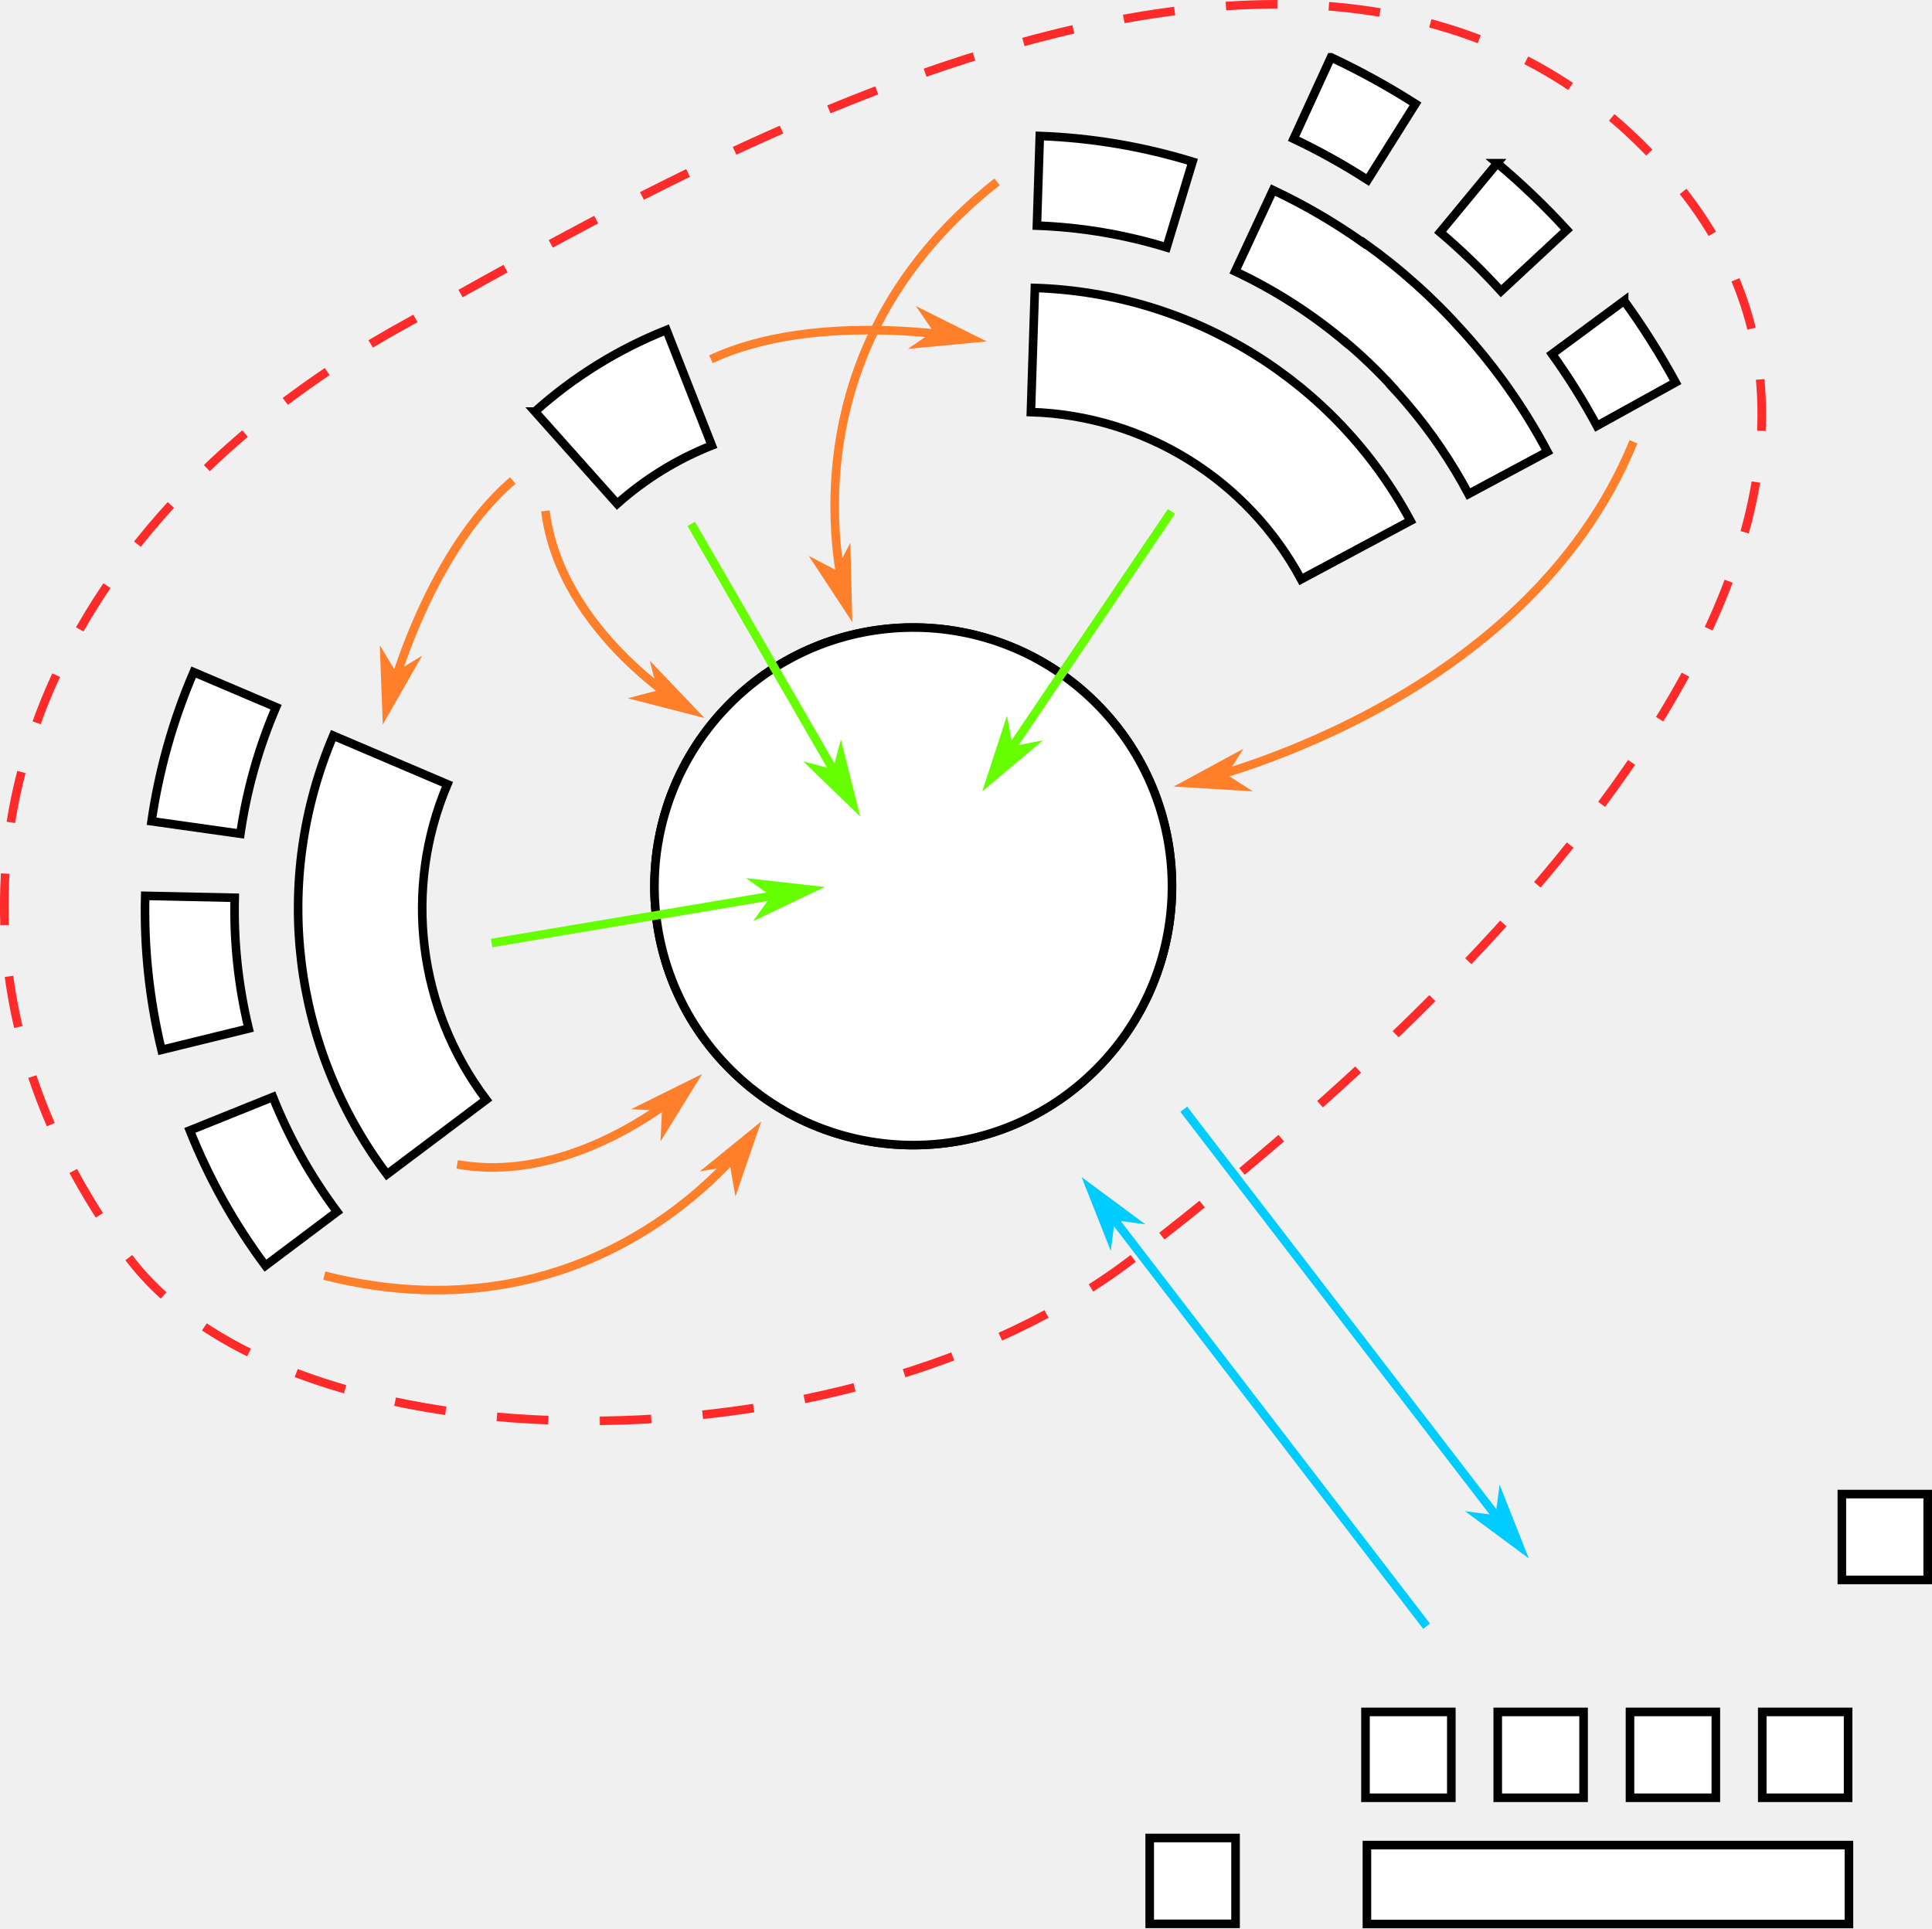
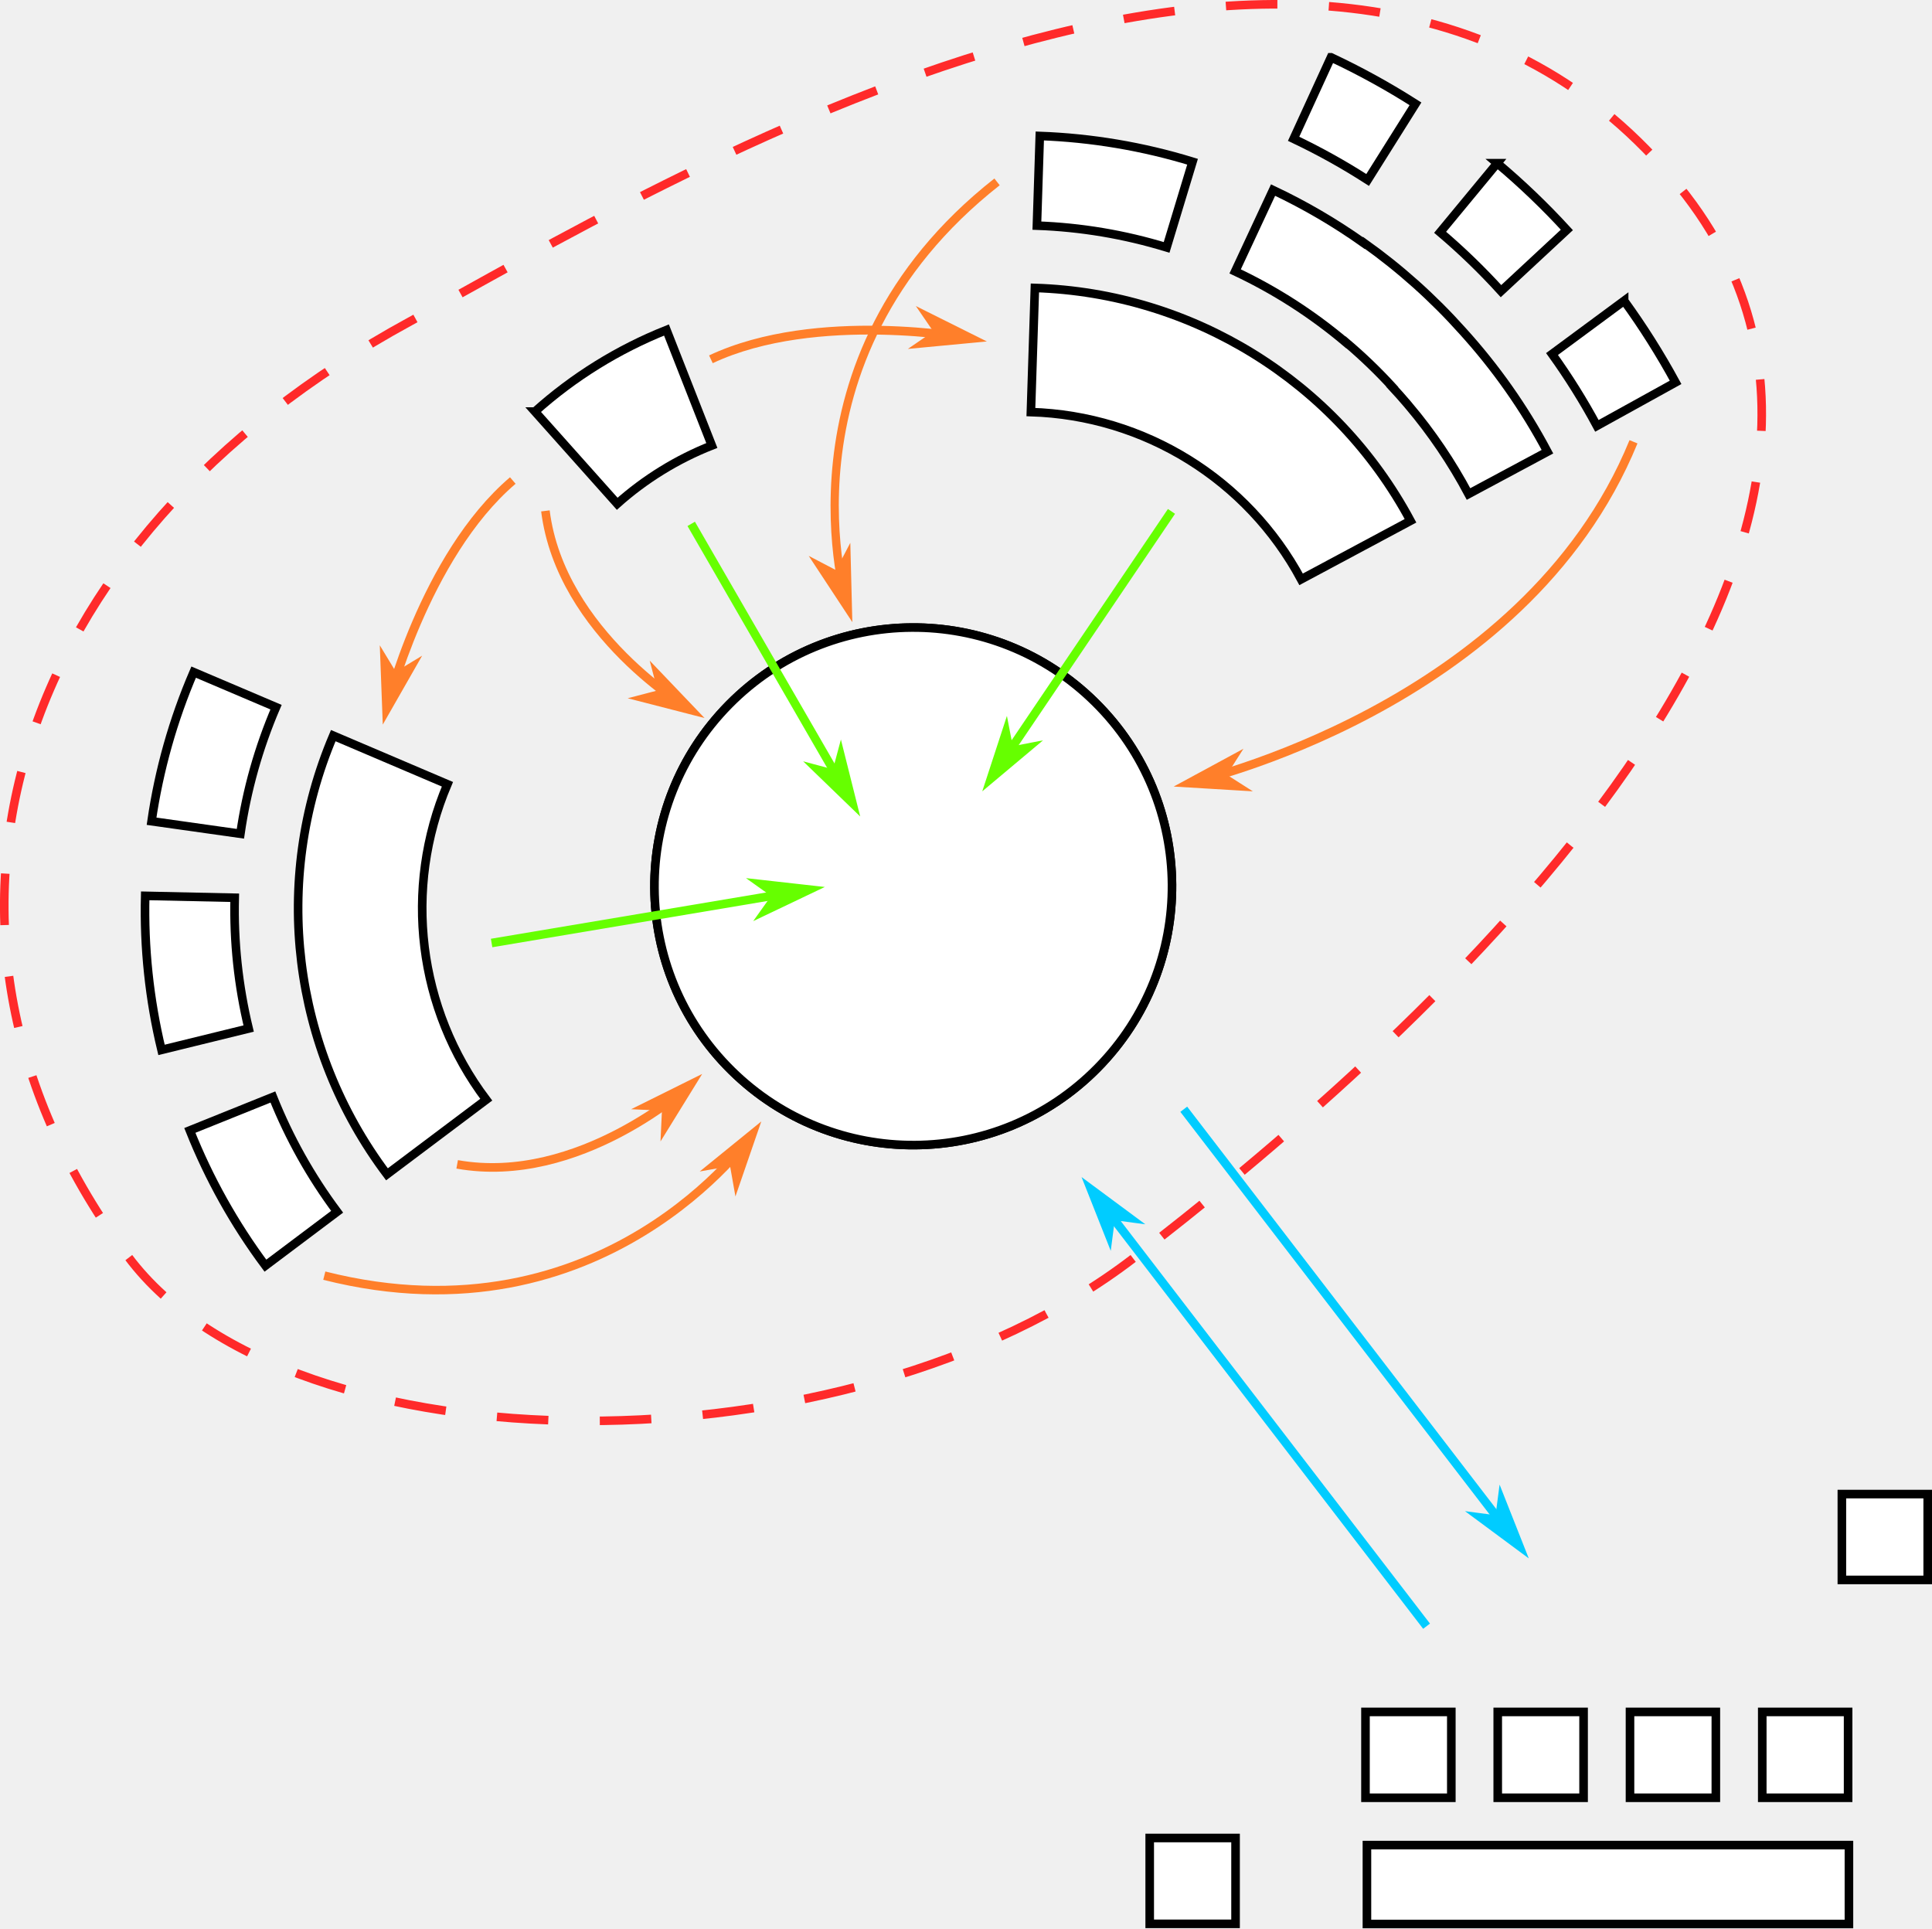
<svg xmlns="http://www.w3.org/2000/svg" id="svg21094" version="1.1" viewBox="0 0 225.058 224.614" height="224.614mm" width="225.058mm">
  <defs id="defs21088">
    <marker style="overflow:visible" id="marker12872" refX="0" refY="0" orient="auto">
      <path transform="matrix(-0.4,0,0,-0.4,-4,0)" style="fill:#66ff00;fill-opacity:1;fill-rule:evenodd;stroke:#66ff00;stroke-width:1pt;stroke-opacity:1" d="M 0,0 5,-5 -12.5,0 5,5 Z" id="path12870" />
    </marker>
    <marker orient="auto" refY="0" refX="0" id="marker12884" style="overflow:visible">
      <path id="path12882" d="M 0,0 5,-5 -12.5,0 5,5 Z" style="fill:#66ff00;fill-opacity:1;fill-rule:evenodd;stroke:#66ff00;stroke-width:1pt;stroke-opacity:1" transform="matrix(-0.4,0,0,-0.4,-4,0)" />
    </marker>
    <marker style="overflow:visible" id="marker12528" refX="0" refY="0" orient="auto">
      <path transform="matrix(-0.4,0,0,-0.4,-4,0)" style="fill:#66ff00;fill-opacity:1;fill-rule:evenodd;stroke:#66ff00;stroke-width:1pt;stroke-opacity:1" d="M 0,0 5,-5 -12.5,0 5,5 Z" id="path12526" />
    </marker>
    <marker style="overflow:visible" id="marker12454" refX="0" refY="0" orient="auto">
      <path transform="matrix(-0.4,0,0,-0.4,-4,0)" style="fill:#ff7f2a;fill-opacity:1;fill-rule:evenodd;stroke:#ff7f2a;stroke-width:1pt;stroke-opacity:1" d="M 0,0 5,-5 -12.5,0 5,5 Z" id="path12452" />
    </marker>
    <marker orient="auto" refY="0" refX="0" id="marker12430" style="overflow:visible">
      <path id="path12428" d="M 0,0 5,-5 -12.5,0 5,5 Z" style="fill:#ff7f2a;fill-opacity:1;fill-rule:evenodd;stroke:#ff7f2a;stroke-width:1pt;stroke-opacity:1" transform="matrix(-0.4,0,0,-0.4,-4,0)" />
    </marker>
    <marker style="overflow:visible" id="marker12442" refX="0" refY="0" orient="auto">
      <path transform="matrix(-0.4,0,0,-0.4,-4,0)" style="fill:#ff7f2a;fill-opacity:1;fill-rule:evenodd;stroke:#ff7f2a;stroke-width:1pt;stroke-opacity:1" d="M 0,0 5,-5 -12.5,0 5,5 Z" id="path12440" />
    </marker>
    <marker orient="auto" refY="0" refX="0" id="marker12406" style="overflow:visible">
      <path id="path12404" d="M 0,0 5,-5 -12.5,0 5,5 Z" style="fill:#ff7f2a;fill-opacity:1;fill-rule:evenodd;stroke:#ff7f2a;stroke-width:1pt;stroke-opacity:1" transform="matrix(-0.4,0,0,-0.4,-4,0)" />
    </marker>
    <marker style="overflow:visible" id="marker12418" refX="0" refY="0" orient="auto">
      <path transform="matrix(-0.4,0,0,-0.4,-4,0)" style="fill:#ff7f2a;fill-opacity:1;fill-rule:evenodd;stroke:#ff7f2a;stroke-width:1pt;stroke-opacity:1" d="M 0,0 5,-5 -12.5,0 5,5 Z" id="path12416" />
    </marker>
    <marker orient="auto" refY="0" refX="0" id="marker12390" style="overflow:visible">
      <path id="path12388" d="M 0,0 5,-5 -12.5,0 5,5 Z" style="fill:#ff7f2a;fill-opacity:1;fill-rule:evenodd;stroke:#ff7f2a;stroke-width:1pt;stroke-opacity:1" transform="matrix(-0.4,0,0,-0.4,-4,0)" />
    </marker>
    <marker style="overflow:visible" id="marker12066" refX="0" refY="0" orient="auto">
      <path transform="matrix(-0.4,0,0,-0.4,-4,0)" style="fill:#ff7f2a;fill-opacity:1;fill-rule:evenodd;stroke:#ff7f2a;stroke-width:1pt;stroke-opacity:1" d="M 0,0 5,-5 -12.5,0 5,5 Z" id="path12064" />
    </marker>
    <marker style="overflow:visible" id="marker11924" refX="0" refY="0" orient="auto">
      <path transform="matrix(-0.4,0,0,-0.4,-4,0)" style="fill:#00ccff;fill-opacity:1;fill-rule:evenodd;stroke:#00ccff;stroke-width:1pt;stroke-opacity:1" d="M 0,0 5,-5 -12.5,0 5,5 Z" id="path11922" />
    </marker>
    <marker orient="auto" refY="0" refX="0" id="marker11936" style="overflow:visible">
      <path id="path11934" d="M 0,0 5,-5 -12.5,0 5,5 Z" style="fill:#00ccff;fill-opacity:1;fill-rule:evenodd;stroke:#00ccff;stroke-width:1pt;stroke-opacity:1" transform="matrix(-0.4,0,0,-0.4,-4,0)" />
    </marker>
  </defs>
-   <g transform="translate(-322.8997,-391.0678)" id="layer1">
-     <circle r="30.144" cy="652.748" cx="-50.444" id="circle11870" style="display:inline;opacity:1;fill:#ffffff;fill-opacity:1;stroke:#000000;stroke-width:1;stroke-miterlimit:4;stroke-dasharray:none;stroke-dashoffset:0;stroke-opacity:1" transform="rotate(-45.39154)" />
-     <circle style="display:inline;opacity:1;fill:#ffffff;fill-opacity:1;stroke:#000000;stroke-width:1;stroke-miterlimit:4;stroke-dasharray:none;stroke-dashoffset:0;stroke-opacity:1" id="circle11872" cx="-50.444" cy="652.748" r="30.144" transform="rotate(-45.39154)" />
-     <g id="g11882" transform="rotate(-51.92765,608.5636,-9.431806)" style="display:inline">
+   <g id="g2343">
+     <circle r="30.144" cy="148.238" cx="1.207" id="circle11870" style="display:inline;opacity:1;fill:#ffffff;fill-opacity:1;stroke:#000000;stroke-width:1;stroke-miterlimit:4;stroke-dasharray:none;stroke-dashoffset:0;stroke-opacity:1" transform="rotate(-45.39154)" />
+     <circle style="display:inline;opacity:1;fill:#ffffff;fill-opacity:1;stroke:#000000;stroke-width:1;stroke-miterlimit:4;stroke-dasharray:none;stroke-dashoffset:0;stroke-opacity:1" id="circle11872" cx="1.207" cy="148.238" r="30.144" transform="rotate(-45.39154)" />
+     <g id="g11882" transform="rotate(-51.92765,45.56653,126.5867)" style="display:inline">
      <path id="path11874" transform="scale(0.2645833)" d="M 278.186,363.051 A 194.731,194.731 0 0 0 140.725,500.758 l 52.82,14.152 a 139.926,139.926 0 0 1 98.781,-99.092 z" style="opacity:1;fill:#ffffff;fill-opacity:1;stroke:#000000;stroke-width:3.78;stroke-miterlimit:4;stroke-dasharray:none;stroke-dashoffset:0;stroke-opacity:1" />
      <path id="path11876" transform="scale(0.2645833)" d="M 102.414,420.52 C 90.922,440.25 82.063,461.4 76.064,483.432 L 114.217,493.654 c 5.082,-18.706 12.592,-36.667 22.336,-53.424 z" style="opacity:1;fill:#ffffff;fill-opacity:1;stroke:#000000;stroke-width:3.78;stroke-miterlimit:4;stroke-dasharray:none;stroke-dashoffset:0;stroke-opacity:1" />
      <path style="opacity:1;fill:#ffffff;fill-opacity:1;stroke:#000000;stroke-width:1;stroke-miterlimit:4;stroke-dasharray:none;stroke-dashoffset:0;stroke-opacity:1" d="m 45.402,90.318 c -4.848,3.604 -9.204,7.828 -12.955,12.563 l 8.218,6.456 c 3.183,-4.022 6.878,-7.61 10.992,-10.673 z" id="path11878" />
      <path id="path11880" d="m 69.397,78.692 c -5.84,1.545 -11.453,3.848 -16.696,6.851 l 5.231,9.047 c 4.449,-2.552 9.213,-4.51 14.17,-5.825 z" style="opacity:1;fill:#ffffff;fill-opacity:1;stroke:#000000;stroke-width:1;stroke-miterlimit:4;stroke-dasharray:none;stroke-dashoffset:0;stroke-opacity:1" />
    </g>
-     <path style="display:inline;opacity:1;fill:#ffffff;fill-opacity:1;stroke:#000000;stroke-width:1;stroke-miterlimit:4;stroke-dasharray:none;stroke-dashoffset:0;stroke-opacity:1" d="m 385.213,439.008 9.585,10.742 a 37.022,37.022 0 0 1 11.022,-6.791 l -5.284,-13.453 a 51.523,51.523 0 0 0 -15.322,9.502 z" id="path11884" />
-     <path style="display:inline;fill:#00ccff;fill-rule:evenodd;stroke:#00ccff;stroke-width:1;stroke-linecap:butt;stroke-linejoin:miter;stroke-miterlimit:4;stroke-dasharray:none;stroke-opacity:1;marker-end:url(#marker11936)" d="m 489.08,580.494 -38.99,-50.755" id="path11886" />
-     <rect style="display:inline;opacity:1;fill:#ffffff;fill-opacity:1;stroke:#000000;stroke-width:1;stroke-miterlimit:4;stroke-dasharray:none;stroke-dashoffset:0;stroke-opacity:1" id="rect11888" width="56.149" height="9.192" x="482.132" y="605.991" />
-     <rect style="display:inline;opacity:1;fill:#ffffff;fill-opacity:1;stroke:#000000;stroke-width:1;stroke-miterlimit:4;stroke-dasharray:none;stroke-dashoffset:0;stroke-opacity:1" id="rect11890" width="10" height="10" x="481.964" y="590.48" />
-     <rect y="590.48" x="497.371" height="10" width="10" id="rect11892" style="display:inline;opacity:1;fill:#ffffff;fill-opacity:1;stroke:#000000;stroke-width:1;stroke-miterlimit:4;stroke-dasharray:none;stroke-dashoffset:0;stroke-opacity:1" />
-     <rect style="display:inline;opacity:1;fill:#ffffff;fill-opacity:1;stroke:#000000;stroke-width:1;stroke-miterlimit:4;stroke-dasharray:none;stroke-dashoffset:0;stroke-opacity:1" id="rect11894" width="10" height="10" x="512.778" y="590.48" />
-     <rect y="590.48" x="528.185" height="10" width="10" id="rect11896" style="display:inline;opacity:1;fill:#ffffff;fill-opacity:1;stroke:#000000;stroke-width:1;stroke-miterlimit:4;stroke-dasharray:none;stroke-dashoffset:0;stroke-opacity:1" />
-     <rect y="605.165" x="456.828" height="10" width="10" id="rect11898" style="display:inline;opacity:1;fill:#ffffff;fill-opacity:1;stroke:#000000;stroke-width:1;stroke-miterlimit:4;stroke-dasharray:none;stroke-dashoffset:0;stroke-opacity:1" />
-     <rect style="display:inline;opacity:1;fill:#ffffff;fill-opacity:1;stroke:#000000;stroke-width:1;stroke-miterlimit:4;stroke-dasharray:none;stroke-dashoffset:0;stroke-opacity:1" id="rect11900" width="10" height="10" x="537.457" y="565.104" />
-     <path id="path11902" d="m 460.795,520.278 38.99,50.755" style="display:inline;fill:#00ccff;fill-rule:evenodd;stroke:#00ccff;stroke-width:1;stroke-linecap:butt;stroke-linejoin:miter;stroke-miterlimit:4;stroke-dasharray:none;stroke-opacity:1;marker-end:url(#marker11924)" />
-     <path id="path12046" d="m 360.676,539.662 c 32.593,8.23 49.776,-16.349 49.776,-16.349" style="display:inline;fill:none;fill-rule:evenodd;stroke:#ff7f2a;stroke-width:1;stroke-linecap:butt;stroke-linejoin:miter;stroke-miterlimit:4;stroke-dasharray:none;stroke-opacity:1;marker-end:url(#marker12066)" />
-     <path style="display:inline;fill:none;fill-rule:evenodd;stroke:#ff7f2a;stroke-width:1;stroke-linecap:butt;stroke-linejoin:miter;stroke-miterlimit:4;stroke-dasharray:none;stroke-opacity:1;marker-end:url(#marker12390)" d="m 376.154,526.697 c 14.205,2.541 27.088,-9.205 27.088,-9.205" id="path12048" />
-     <path id="path12050" d="m 386.434,450.578 c 1.793,14.318 16.835,23.132 16.835,23.132" style="display:inline;fill:none;fill-rule:evenodd;stroke:#ff7f2a;stroke-width:1;stroke-linecap:butt;stroke-linejoin:miter;stroke-miterlimit:4;stroke-dasharray:none;stroke-opacity:1;marker-end:url(#marker12418)" />
-     <path style="display:inline;fill:none;fill-rule:evenodd;stroke:#ff7f2a;stroke-width:1;stroke-linecap:butt;stroke-linejoin:miter;stroke-miterlimit:4;stroke-dasharray:none;stroke-opacity:1;marker-end:url(#marker12406)" d="m 382.635,447.041 c -10.332,8.819 -14.676,26.516 -14.676,26.516" id="path12052" />
-     <path id="path12054" d="m 405.713,432.92 c 12.295,-5.777 30.208,-2.438 30.208,-2.438" style="display:inline;fill:none;fill-rule:evenodd;stroke:#ff7f2a;stroke-width:1;stroke-linecap:butt;stroke-linejoin:miter;stroke-miterlimit:4;stroke-dasharray:none;stroke-opacity:1;marker-end:url(#marker12442)" />
-     <path style="display:inline;fill:none;fill-rule:evenodd;stroke:#ff7f2a;stroke-width:1;stroke-linecap:butt;stroke-linejoin:miter;stroke-miterlimit:4;stroke-dasharray:none;stroke-opacity:1;marker-end:url(#marker12430)" d="m 439.044,412.254 c -26.418,20.787 -17.445,49.403 -17.445,49.403" id="path12056" />
-     <path id="path12058" d="m 513.184,442.528 c -12.732,31.111 -51.641,39.735 -51.641,39.735" style="display:inline;fill:none;fill-rule:evenodd;stroke:#ff7f2a;stroke-width:1;stroke-linecap:butt;stroke-linejoin:miter;stroke-miterlimit:4;stroke-dasharray:none;stroke-opacity:1;marker-end:url(#marker12454)" />
-     <path id="path12516" d="m 380.167,500.913 36.872,-6.2" style="display:inline;fill:none;fill-rule:evenodd;stroke:#66ff00;stroke-width:1;stroke-linecap:butt;stroke-linejoin:miter;stroke-miterlimit:4;stroke-dasharray:none;stroke-opacity:1;marker-end:url(#marker12528)" />
-     <path style="display:inline;fill:none;fill-rule:evenodd;stroke:#66ff00;stroke-width:1;stroke-linecap:butt;stroke-linejoin:miter;stroke-miterlimit:4;stroke-dasharray:none;stroke-opacity:1;marker-end:url(#marker12884)" d="m 403.419,452.091 18.699,32.378" id="path12518" />
-     <path id="path12520" d="m 459.364,450.638 -20.939,30.976" style="display:inline;fill:none;fill-rule:evenodd;stroke:#66ff00;stroke-width:1;stroke-linecap:butt;stroke-linejoin:miter;stroke-miterlimit:4;stroke-dasharray:none;stroke-opacity:1;marker-end:url(#marker12872)" />
-     <g transform="rotate(1.527275,-12122.74,13630.497)" id="g11916" style="display:inline">
+     <path style="display:inline;opacity:1;fill:#ffffff;fill-opacity:1;stroke:#000000;stroke-width:1;stroke-miterlimit:4;stroke-dasharray:none;stroke-dashoffset:0;stroke-opacity:1" d="m 62.314,47.941 9.585,10.742 a 37.022,37.022 0 0 1 11.022,-6.791 l -5.284,-13.453 a 51.523,51.523 0 0 0 -15.322,9.502 z" id="path11884" />
+     <path style="display:inline;fill:#00ccff;fill-rule:evenodd;stroke:#00ccff;stroke-width:1;stroke-linecap:butt;stroke-linejoin:miter;stroke-miterlimit:4;stroke-dasharray:none;stroke-opacity:1;marker-end:url(#marker11936)" d="m 166.18,189.426 -38.99,-50.755" id="path11886" />
+     <rect style="display:inline;opacity:1;fill:#ffffff;fill-opacity:1;stroke:#000000;stroke-width:1;stroke-miterlimit:4;stroke-dasharray:none;stroke-dashoffset:0;stroke-opacity:1" id="rect11888" width="56.149" height="9.192" x="159.233" y="214.923" />
+     <rect style="display:inline;opacity:1;fill:#ffffff;fill-opacity:1;stroke:#000000;stroke-width:1;stroke-miterlimit:4;stroke-dasharray:none;stroke-dashoffset:0;stroke-opacity:1" id="rect11890" width="10" height="10" x="159.064" y="199.412" />
+     <rect y="199.412" x="174.471" height="10" width="10" id="rect11892" style="display:inline;opacity:1;fill:#ffffff;fill-opacity:1;stroke:#000000;stroke-width:1;stroke-miterlimit:4;stroke-dasharray:none;stroke-dashoffset:0;stroke-opacity:1" />
+     <rect style="display:inline;opacity:1;fill:#ffffff;fill-opacity:1;stroke:#000000;stroke-width:1;stroke-miterlimit:4;stroke-dasharray:none;stroke-dashoffset:0;stroke-opacity:1" id="rect11894" width="10" height="10" x="189.878" y="199.412" />
+     <rect y="199.412" x="205.285" height="10" width="10" id="rect11896" style="display:inline;opacity:1;fill:#ffffff;fill-opacity:1;stroke:#000000;stroke-width:1;stroke-miterlimit:4;stroke-dasharray:none;stroke-dashoffset:0;stroke-opacity:1" />
+     <rect y="214.097" x="133.929" height="10" width="10" id="rect11898" style="display:inline;opacity:1;fill:#ffffff;fill-opacity:1;stroke:#000000;stroke-width:1;stroke-miterlimit:4;stroke-dasharray:none;stroke-dashoffset:0;stroke-opacity:1" />
+     <rect style="display:inline;opacity:1;fill:#ffffff;fill-opacity:1;stroke:#000000;stroke-width:1;stroke-miterlimit:4;stroke-dasharray:none;stroke-dashoffset:0;stroke-opacity:1" id="rect11900" width="10" height="10" x="214.558" y="174.036" />
+     <path id="path11902" d="m 137.896,129.21 38.99,50.755" style="display:inline;fill:#00ccff;fill-rule:evenodd;stroke:#00ccff;stroke-width:1;stroke-linecap:butt;stroke-linejoin:miter;stroke-miterlimit:4;stroke-dasharray:none;stroke-opacity:1;marker-end:url(#marker11924)" />
+     <g id="g2278">
+       <path id="path12046" d="m 87.143,131.959 c 0,0 -16.921,24.312 -49.244,16.15 l -0.244,0.969 c 32.863,8.298 50.309,-16.547 50.309,-16.547 z" style="color:#000000;font-style:normal;font-variant:normal;font-weight:normal;font-stretch:normal;font-size:medium;line-height:normal;font-family:sans-serif;font-variant-ligatures:normal;font-variant-position:normal;font-variant-caps:normal;font-variant-numeric:normal;font-variant-alternates:normal;font-feature-settings:normal;text-indent:0;text-align:start;text-decoration:none;text-decoration-line:none;text-decoration-style:solid;text-decoration-color:#000000;letter-spacing:normal;word-spacing:normal;text-transform:none;writing-mode:lr-tb;direction:ltr;text-orientation:mixed;dominant-baseline:auto;baseline-shift:baseline;text-anchor:start;white-space:normal;shape-padding:0;clip-rule:nonzero;display:inline;overflow:visible;visibility:visible;opacity:1;isolation:auto;mix-blend-mode:normal;color-interpolation:sRGB;color-interpolation-filters:linearRGB;solid-color:#000000;solid-opacity:1;vector-effect:none;fill:#ff7f2a;fill-opacity:1;fill-rule:evenodd;stroke:none;stroke-width:1;stroke-linecap:butt;stroke-linejoin:miter;stroke-miterlimit:4;stroke-dasharray:none;stroke-dashoffset:0;stroke-opacity:1;color-rendering:auto;image-rendering:auto;shape-rendering:auto;text-rendering:auto;enable-background:accumulate" />
+       <path style="fill:#ff7f2a;fill-opacity:1;fill-rule:evenodd;stroke:#ff7f2a;stroke-width:0.4pt;stroke-opacity:1" d="m 85.261,135.524 0.493,2.785 2.372,-6.883 -5.65,4.591 z" id="path2284" />
+     </g>
+     <g id="g2270">
+       <path id="path12048" d="m 80.006,126.055 c 0,0 -12.772,11.567 -26.662,9.082 l -0.178,0.984 c 14.519,2.597 27.514,-9.328 27.514,-9.328 z" style="color:#000000;font-style:normal;font-variant:normal;font-weight:normal;font-stretch:normal;font-size:medium;line-height:normal;font-family:sans-serif;font-variant-ligatures:normal;font-variant-position:normal;font-variant-caps:normal;font-variant-numeric:normal;font-variant-alternates:normal;font-feature-settings:normal;text-indent:0;text-align:start;text-decoration:none;text-decoration-line:none;text-decoration-style:solid;text-decoration-color:#000000;letter-spacing:normal;word-spacing:normal;text-transform:none;writing-mode:lr-tb;direction:ltr;text-orientation:mixed;dominant-baseline:auto;baseline-shift:baseline;text-anchor:start;white-space:normal;shape-padding:0;clip-rule:nonzero;display:inline;overflow:visible;visibility:visible;opacity:1;isolation:auto;mix-blend-mode:normal;color-interpolation:sRGB;color-interpolation-filters:linearRGB;solid-color:#000000;solid-opacity:1;vector-effect:none;fill:#ff7f2a;fill-opacity:1;fill-rule:evenodd;stroke:none;stroke-width:1;stroke-linecap:butt;stroke-linejoin:miter;stroke-miterlimit:4;stroke-dasharray:none;stroke-dashoffset:0;stroke-opacity:1;color-rendering:auto;image-rendering:auto;shape-rendering:auto;text-rendering:auto;enable-background:accumulate" />
+       <path id="path2276" d="m 77.387,129.119 -0.131,2.825 3.825,-6.194 -6.52,3.238 z" style="fill:#ff7f2a;fill-opacity:1;fill-rule:evenodd;stroke:#ff7f2a;stroke-width:0.4pt;stroke-opacity:1" />
+     </g>
+     <g id="g2254">
+       <path id="path12050" d="m 64.031,59.447 -0.992,0.125 c 1.832,14.635 17.078,23.5 17.078,23.5 l 0.506,-0.861 c 0,0 -14.839,-8.762 -16.592,-22.764 z" style="color:#000000;font-style:normal;font-variant:normal;font-weight:normal;font-stretch:normal;font-size:medium;line-height:normal;font-family:sans-serif;font-variant-ligatures:normal;font-variant-position:normal;font-variant-caps:normal;font-variant-numeric:normal;font-variant-alternates:normal;font-feature-settings:normal;text-indent:0;text-align:start;text-decoration:none;text-decoration-line:none;text-decoration-style:solid;text-decoration-color:#000000;letter-spacing:normal;word-spacing:normal;text-transform:none;writing-mode:lr-tb;direction:ltr;text-orientation:mixed;dominant-baseline:auto;baseline-shift:baseline;text-anchor:start;white-space:normal;shape-padding:0;clip-rule:nonzero;display:inline;overflow:visible;visibility:visible;opacity:1;isolation:auto;mix-blend-mode:normal;color-interpolation:sRGB;color-interpolation-filters:linearRGB;solid-color:#000000;solid-opacity:1;vector-effect:none;fill:#ff7f2a;fill-opacity:1;fill-rule:evenodd;stroke:none;stroke-width:1;stroke-linecap:butt;stroke-linejoin:miter;stroke-miterlimit:4;stroke-dasharray:none;stroke-dashoffset:0;stroke-opacity:1;color-rendering:auto;image-rendering:auto;shape-rendering:auto;text-rendering:auto;enable-background:accumulate" />
+       <path style="fill:#ff7f2a;fill-opacity:1;fill-rule:evenodd;stroke:#ff7f2a;stroke-width:0.4pt;stroke-opacity:1" d="m 76.919,80.619 -2.737,0.715 7.051,1.813 -5.029,-5.264 z" id="path2260" />
+     </g>
+     <g id="g2262">
+       <path id="path12052" d="M 59.41,55.594 C 48.88,64.583 44.574,82.371 44.574,82.371 l 0.971,0.238 c 0,0 4.382,-17.606 14.516,-26.256 z" style="color:#000000;font-style:normal;font-variant:normal;font-weight:normal;font-stretch:normal;font-size:medium;line-height:normal;font-family:sans-serif;font-variant-ligatures:normal;font-variant-position:normal;font-variant-caps:normal;font-variant-numeric:normal;font-variant-alternates:normal;font-feature-settings:normal;text-indent:0;text-align:start;text-decoration:none;text-decoration-line:none;text-decoration-style:solid;text-decoration-color:#000000;letter-spacing:normal;word-spacing:normal;text-transform:none;writing-mode:lr-tb;direction:ltr;text-orientation:mixed;dominant-baseline:auto;baseline-shift:baseline;text-anchor:start;white-space:normal;shape-padding:0;clip-rule:nonzero;display:inline;overflow:visible;visibility:visible;opacity:1;isolation:auto;mix-blend-mode:normal;color-interpolation:sRGB;color-interpolation-filters:linearRGB;solid-color:#000000;solid-opacity:1;vector-effect:none;fill:#ff7f2a;fill-opacity:1;fill-rule:evenodd;stroke:none;stroke-width:1;stroke-linecap:butt;stroke-linejoin:miter;stroke-miterlimit:4;stroke-dasharray:none;stroke-dashoffset:0;stroke-opacity:1;color-rendering:auto;image-rendering:auto;shape-rendering:auto;text-rendering:auto;enable-background:accumulate" />
+       <path id="path2268" d="m 46.013,78.605 -1.466,-2.419 0.274,7.275 3.611,-6.321 z" style="fill:#ff7f2a;fill-opacity:1;fill-rule:evenodd;stroke:#ff7f2a;stroke-width:0.4pt;stroke-opacity:1" />
+     </g>
+     <g id="g2238">
+       <path id="path12054" d="m 102.557,37.953 c -6.062,-0.117 -13.69,0.503 -19.955,3.447 l 0.424,0.904 C 95.084,36.639 112.93,39.906 112.93,39.906 l 0.184,-0.984 c 0,0 -4.495,-0.852 -10.557,-0.969 z" style="color:#000000;font-style:normal;font-variant:normal;font-weight:normal;font-stretch:normal;font-size:medium;line-height:normal;font-family:sans-serif;font-variant-ligatures:normal;font-variant-position:normal;font-variant-caps:normal;font-variant-numeric:normal;font-variant-alternates:normal;font-feature-settings:normal;text-indent:0;text-align:start;text-decoration:none;text-decoration-line:none;text-decoration-style:solid;text-decoration-color:#000000;letter-spacing:normal;word-spacing:normal;text-transform:none;writing-mode:lr-tb;direction:ltr;text-orientation:mixed;dominant-baseline:auto;baseline-shift:baseline;text-anchor:start;white-space:normal;shape-padding:0;clip-rule:nonzero;display:inline;overflow:visible;visibility:visible;opacity:1;isolation:auto;mix-blend-mode:normal;color-interpolation:sRGB;color-interpolation-filters:linearRGB;solid-color:#000000;solid-opacity:1;vector-effect:none;fill:#ff7f2a;fill-opacity:1;fill-rule:evenodd;stroke:none;stroke-width:1;stroke-linecap:butt;stroke-linejoin:miter;stroke-miterlimit:4;stroke-dasharray:none;stroke-dashoffset:0;stroke-opacity:1;color-rendering:auto;image-rendering:auto;shape-rendering:auto;text-rendering:auto;enable-background:accumulate" />
+       <path style="fill:#ff7f2a;fill-opacity:1;fill-rule:evenodd;stroke:#ff7f2a;stroke-width:0.4pt;stroke-opacity:1" d="m 109.09,38.681 -2.333,1.6 7.248,-0.684 -6.515,-3.249 z" id="path2244" />
+     </g>
+     <g id="g2246">
+       <path id="path12056" d="M 115.836,20.793 C 89.199,41.752 98.223,70.738 98.223,70.738 l 0.953,-0.299 c 0,0 -8.922,-28.244 17.277,-48.859 z" style="color:#000000;font-style:normal;font-variant:normal;font-weight:normal;font-stretch:normal;font-size:medium;line-height:normal;font-family:sans-serif;font-variant-ligatures:normal;font-variant-position:normal;font-variant-caps:normal;font-variant-numeric:normal;font-variant-alternates:normal;font-feature-settings:normal;text-indent:0;text-align:start;text-decoration:none;text-decoration-line:none;text-decoration-style:solid;text-decoration-color:#000000;letter-spacing:normal;word-spacing:normal;text-transform:none;writing-mode:lr-tb;direction:ltr;text-orientation:mixed;dominant-baseline:auto;baseline-shift:baseline;text-anchor:start;white-space:normal;shape-padding:0;clip-rule:nonzero;display:inline;overflow:visible;visibility:visible;opacity:1;isolation:auto;mix-blend-mode:normal;color-interpolation:sRGB;color-interpolation-filters:linearRGB;solid-color:#000000;solid-opacity:1;vector-effect:none;fill:#ff7f2a;fill-opacity:1;fill-rule:evenodd;stroke:none;stroke-width:1;stroke-linecap:butt;stroke-linejoin:miter;stroke-miterlimit:4;stroke-dasharray:none;stroke-dashoffset:0;stroke-opacity:1;color-rendering:auto;image-rendering:auto;shape-rendering:auto;text-rendering:auto;enable-background:accumulate" />
+       <path id="path2252" d="m 97.502,66.773 -2.507,-1.31 4.003,6.081 -0.186,-7.278 z" style="fill:#ff7f2a;fill-opacity:1;fill-rule:evenodd;stroke:#ff7f2a;stroke-width:0.4pt;stroke-opacity:1" />
+     </g>
+     <g id="g2286">
+       <path id="path12058" d="m 189.822,51.271 c -12.609,30.811 -51.287,39.436 -51.287,39.436 l 0.217,0.977 c 0,0 39.141,-8.621 51.996,-40.033 z" style="color:#000000;font-style:normal;font-variant:normal;font-weight:normal;font-stretch:normal;font-size:medium;line-height:normal;font-family:sans-serif;font-variant-ligatures:normal;font-variant-position:normal;font-variant-caps:normal;font-variant-numeric:normal;font-variant-alternates:normal;font-feature-settings:normal;text-indent:0;text-align:start;text-decoration:none;text-decoration-line:none;text-decoration-style:solid;text-decoration-color:#000000;letter-spacing:normal;word-spacing:normal;text-transform:none;writing-mode:lr-tb;direction:ltr;text-orientation:mixed;dominant-baseline:auto;baseline-shift:baseline;text-anchor:start;white-space:normal;shape-padding:0;clip-rule:nonzero;display:inline;overflow:visible;visibility:visible;opacity:1;isolation:auto;mix-blend-mode:normal;color-interpolation:sRGB;color-interpolation-filters:linearRGB;solid-color:#000000;solid-opacity:1;vector-effect:none;fill:#ff7f2a;fill-opacity:1;fill-rule:evenodd;stroke:none;stroke-width:1;stroke-linecap:butt;stroke-linejoin:miter;stroke-miterlimit:4;stroke-dasharray:none;stroke-dashoffset:0;stroke-opacity:1;color-rendering:auto;image-rendering:auto;shape-rendering:auto;text-rendering:auto;enable-background:accumulate" />
+       <path style="fill:#ff7f2a;fill-opacity:1;fill-rule:evenodd;stroke:#ff7f2a;stroke-width:0.4pt;stroke-opacity:1" d="m 142.548,90.33 1.52,-2.385 -6.401,3.467 7.267,0.438 z" id="path2292" />
+     </g>
+     <path id="path12516" d="m 57.268,109.845 36.872,-6.2" style="display:inline;fill:none;fill-rule:evenodd;stroke:#66ff00;stroke-width:1;stroke-linecap:butt;stroke-linejoin:miter;stroke-miterlimit:4;stroke-dasharray:none;stroke-opacity:1;marker-end:url(#marker12528)" />
+     <path style="display:inline;fill:none;fill-rule:evenodd;stroke:#66ff00;stroke-width:1;stroke-linecap:butt;stroke-linejoin:miter;stroke-miterlimit:4;stroke-dasharray:none;stroke-opacity:1;marker-end:url(#marker12884)" d="m 80.519,61.023 18.699,32.378" id="path12518" />
+     <path id="path12520" d="m 136.465,59.57 -20.939,30.976" style="display:inline;fill:none;fill-rule:evenodd;stroke:#66ff00;stroke-width:1;stroke-linecap:butt;stroke-linejoin:miter;stroke-miterlimit:4;stroke-dasharray:none;stroke-opacity:1;marker-end:url(#marker12872)" />
+     <g transform="rotate(1.527275,2385.867,1322.084)" id="g11916" style="display:inline">
      <path id="path11904" transform="matrix(0.2645833,0,0,0.2645833,19.51106,78.08173)" d="M 382.738,-43.391 367.254,-7.094 a 288.531,288.531 0 0 1 33.059,17.25 l 20.162,-34.068 a 328.237,328.237 0 0 0 -37.736,-19.479 z" style="opacity:1;fill:#ffffff;fill-opacity:1;stroke:#000000;stroke-width:3.78;stroke-miterlimit:4;stroke-dasharray:none;stroke-dashoffset:0;stroke-opacity:1" />
      <path style="opacity:1;fill:#ffffff;fill-opacity:1;stroke:#000000;stroke-width:1;stroke-miterlimit:4;stroke-dasharray:none;stroke-dashoffset:0;stroke-opacity:1" d="M 131.478,120.322 A 51.523,51.523 0 0 0 87.015,94.374 l -0.08,14.468 a 37.022,37.022 0 0 1 31.986,18.638 z" id="path11906" />
      <path style="opacity:1;fill:#ffffff;fill-opacity:1;stroke:#000000;stroke-width:1;stroke-miterlimit:4;stroke-dasharray:none;stroke-dashoffset:0;stroke-opacity:1" d="M 104.983,79.188 C 99.162,77.57 93.155,76.721 87.114,76.663 l -0.058,10.45 c 5.129,0.046 10.229,0.764 15.171,2.134 z" id="path11908" />
      <path id="path11910" transform="matrix(0.2645833,0,0,0.2645833,19.51106,78.08173)" d="m 358.811,15.713 -15.734,36.23 c 17.753,7.783 34.412,17.856 49.551,29.963 l 0.053,-0.066 c 7.366,5.898 14.353,12.259 20.914,19.049 l -0.06,0.059 c 2.316,2.355 4.572,4.766 6.777,7.219 0.244,0.276 0.493,0.548 0.736,0.826 l 0.006,-0.006 c 10.434,11.72 19.603,24.519 27.35,38.189 l 34.236,-19.539 C 471.923,108.695 458.883,91.171 443.83,75.465 430.486,61.33 415.607,48.714 399.451,37.867 l -0.086,0.129 C 386.543,29.394 372.975,21.932 358.811,15.713 Z" style="opacity:1;fill:#ffffff;fill-opacity:1;stroke:#000000;stroke-width:3.78;stroke-miterlimit:4;stroke-dasharray:none;stroke-dashoffset:0;stroke-opacity:1" />
      <path style="opacity:1;fill:#ffffff;fill-opacity:1;stroke:#000000;stroke-width:1;stroke-miterlimit:4;stroke-dasharray:none;stroke-dashoffset:0;stroke-opacity:1" d="m 140.467,78.413 -6.436,8.222 a 76.34,76.34 0 0 1 7.273,6.666 l 7.479,-7.333 a 86.846,86.846 0 0 0 -8.317,-7.555 z" id="path11912" />
      <path id="path11914" d="m 155.671,94.04 -8.23,6.425 a 76.34,76.34 0 0 1 5.449,8.225 l 9.028,-5.31 a 86.846,86.846 0 0 0 -6.247,-9.339 z" style="opacity:1;fill:#ffffff;fill-opacity:1;stroke:#000000;stroke-width:1;stroke-miterlimit:4;stroke-dasharray:none;stroke-dashoffset:0;stroke-opacity:1" />
    </g>
-     <path id="path12890" d="m 454.901,537.657 c -33.132,25.42 -98.127,25.09 -117.037,-0.152 -28.126,-37.543 -14.214,-83.398 32.793,-108.991 29.023,-15.802 108.258,-64.679 147.873,-15.69 34.765,42.992 -33.873,102.002 -63.629,124.832 z" style="display:inline;opacity:1;fill:none;fill-opacity:1;stroke:#ff2a2a;stroke-width:1;stroke-miterlimit:4;stroke-dasharray:6, 6;stroke-dashoffset:0;stroke-opacity:1" />
+     <path id="path12890" d="m 132.001,146.589 c -33.132,25.42 -98.127,25.09 -117.037,-0.152 -28.126,-37.543 -14.214,-83.398 32.793,-108.991 29.023,-15.802 108.258,-64.679 147.873,-15.69 34.765,42.992 -33.873,102.002 -63.629,124.832 z" style="display:inline;opacity:1;fill:none;fill-opacity:1;stroke:#ff2a2a;stroke-width:1;stroke-miterlimit:4;stroke-dasharray:6, 6;stroke-dashoffset:0;stroke-opacity:1" />
  </g>
</svg>
